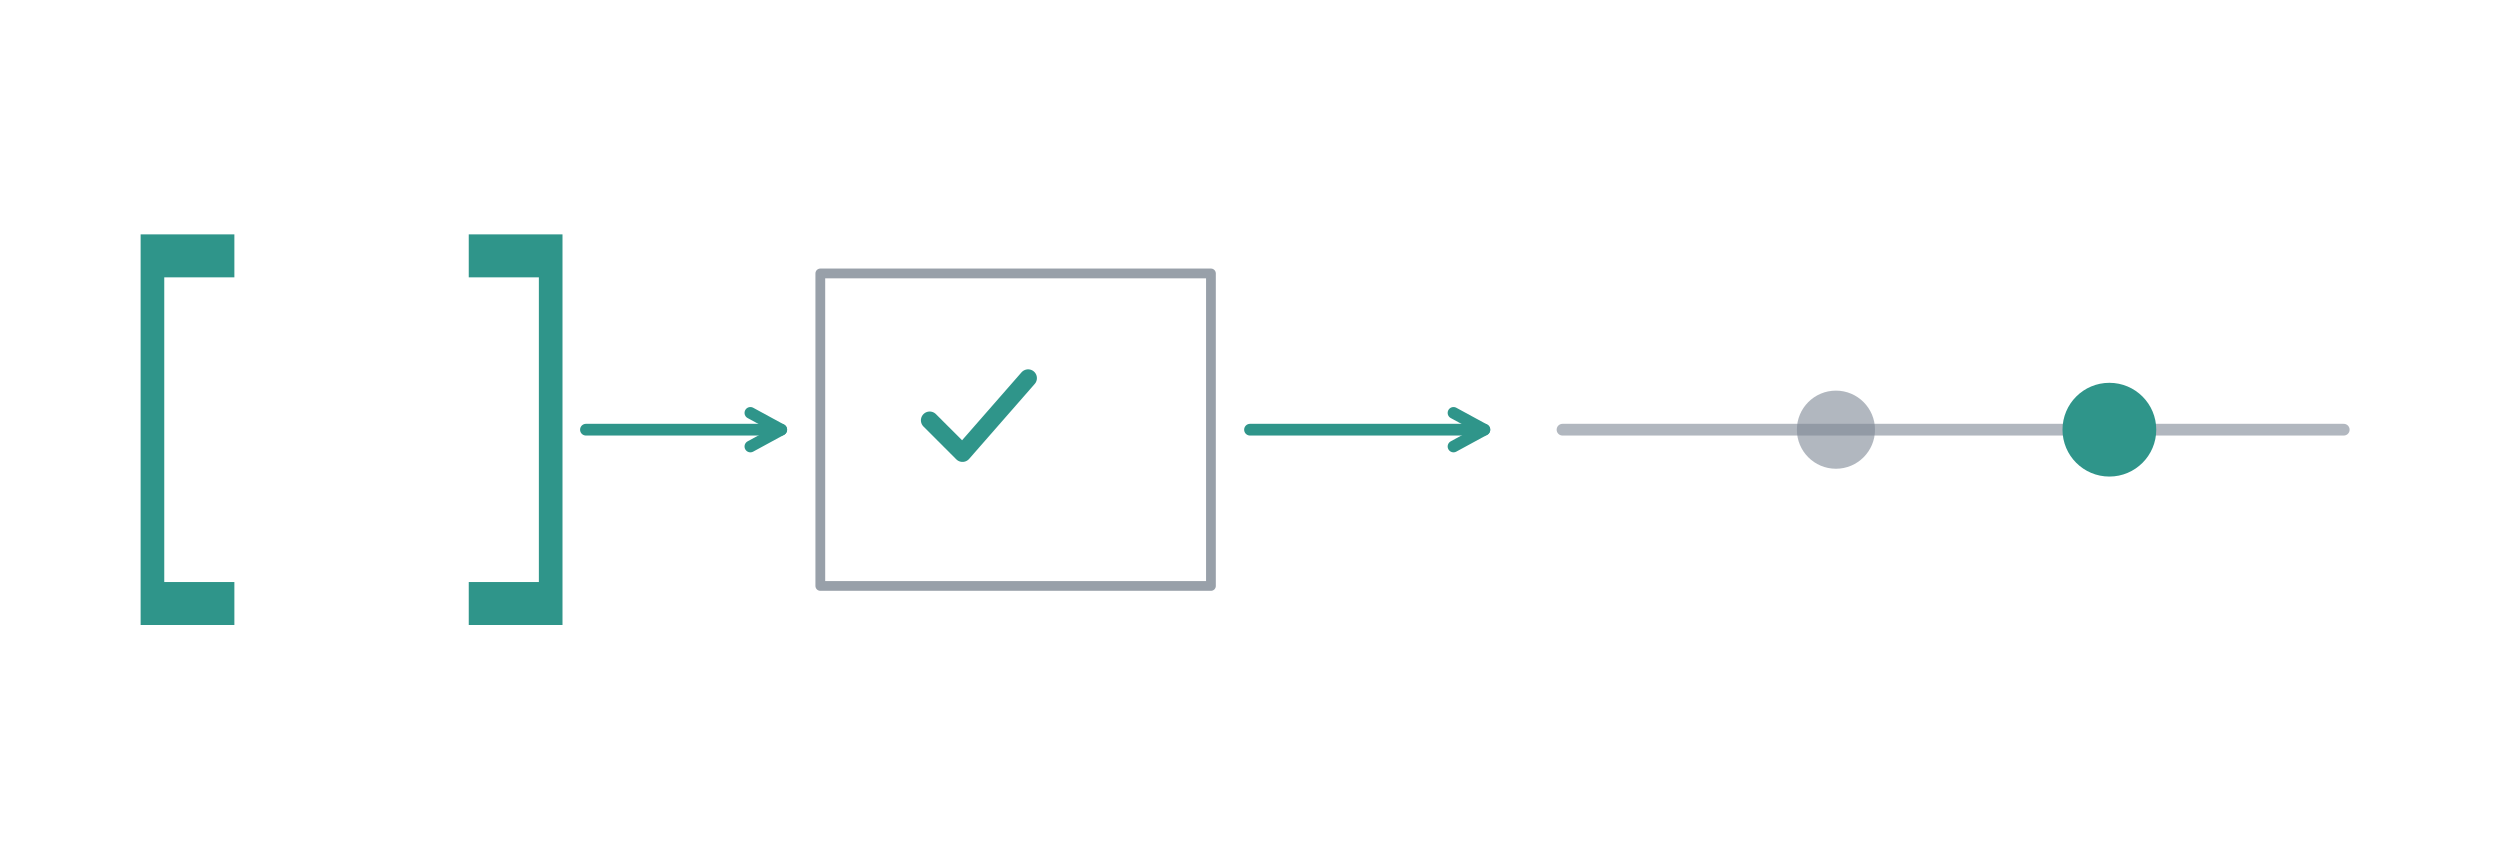
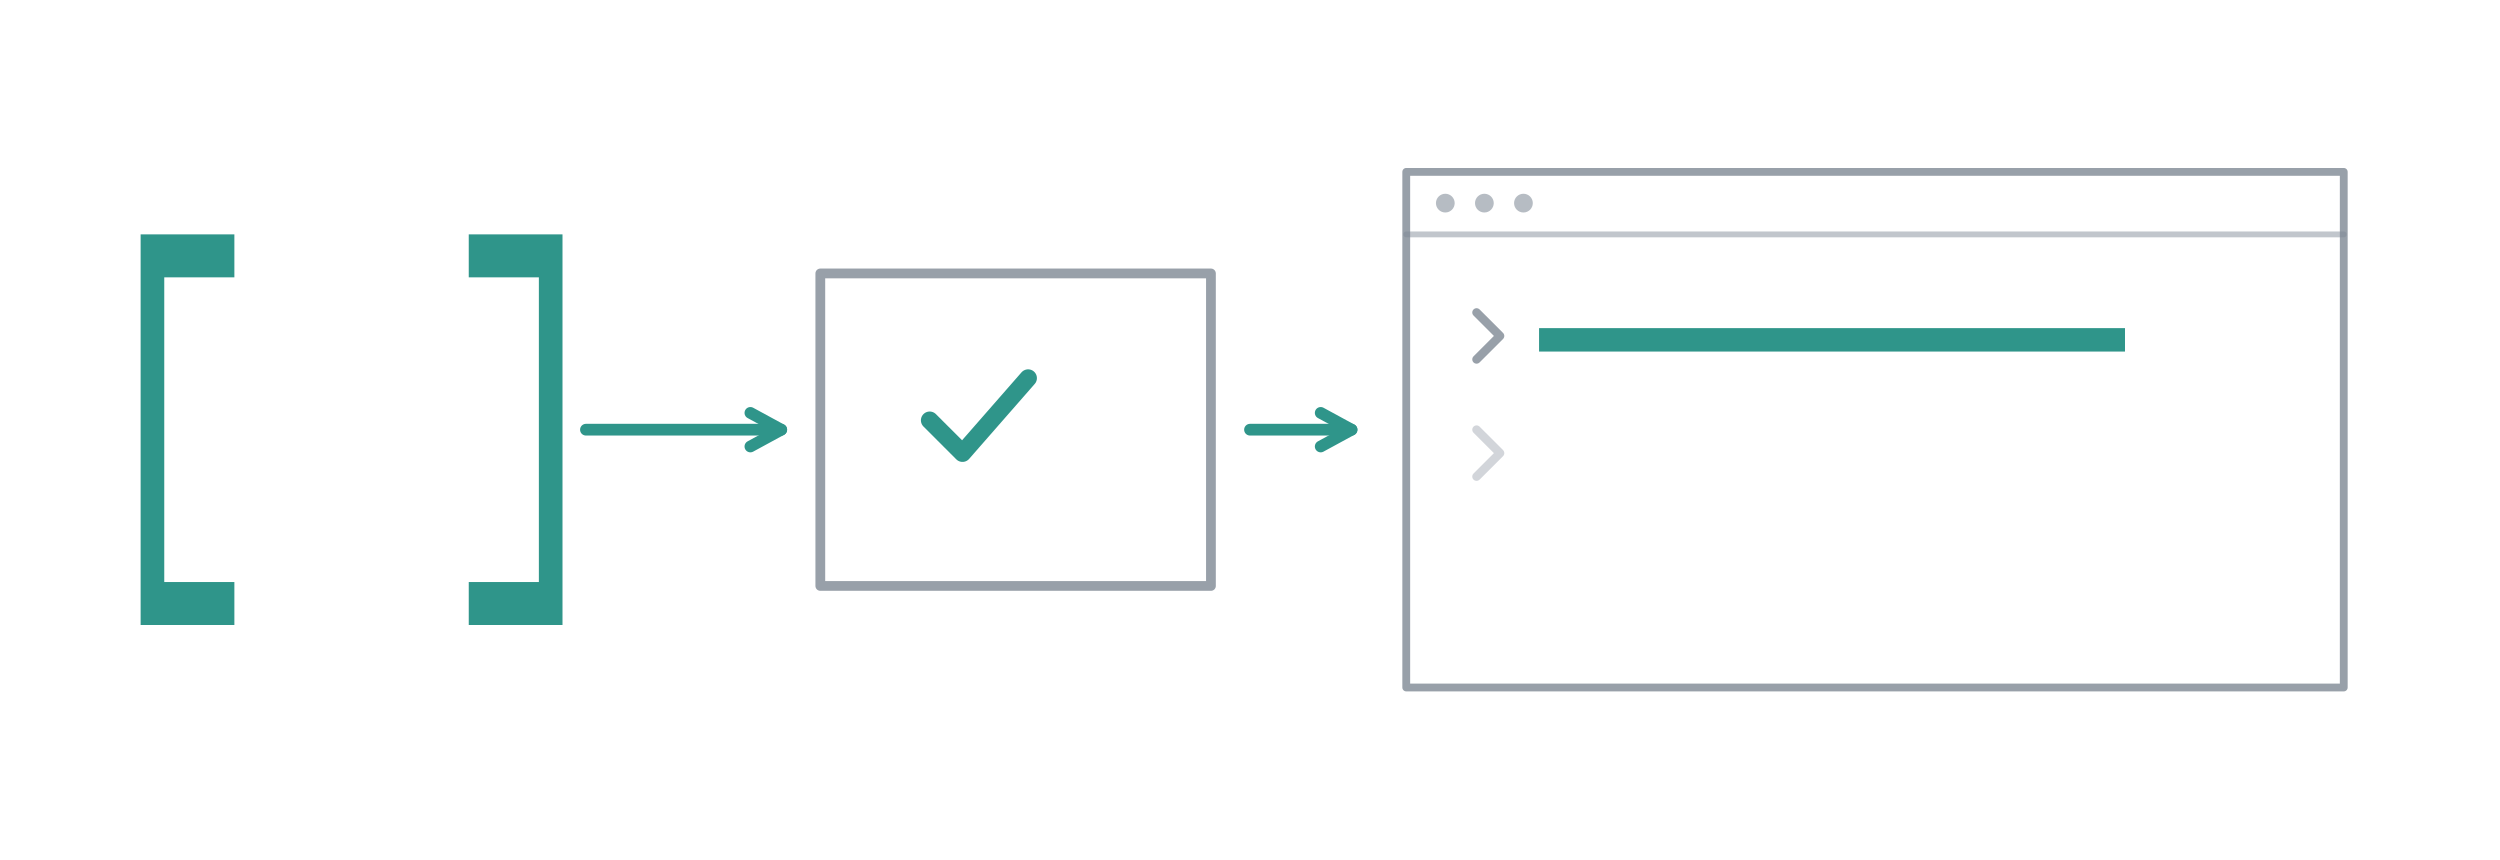
- <svg xmlns="http://www.w3.org/2000/svg" viewBox="0 0 640 220" width="640" height="220" role="img" aria-label="Two brackets, then a box with a check mark, then a dot on a branch line">
+ <svg xmlns="http://www.w3.org/2000/svg" viewBox="0 0 640 220" width="640" height="220" role="img" aria-label="Two brackets, then a box with a check mark, then one line in a terminal">
  <path fill="#2F958A" d="M36 60 H60 V71 H42.05 V149 H60 V160 H36 Z" />
  <path fill="#2F958A" d="M144 60 H120 V71 H137.95 V149 H120 V160 H144 Z" />
  <path d="M150 110 L200 110" fill="none" stroke="#2F958A" stroke-width="3" stroke-linecap="round" stroke-linejoin="round" />
  <path d="M192.1 114.3 L200 110 L192.1 105.7" fill="none" stroke="#2F958A" stroke-width="3" stroke-linecap="round" stroke-linejoin="round" />
  <path d="M210 70 H310 V150 H210 Z" fill="none" stroke="#7E8894" stroke-width="2.5" stroke-linecap="round" stroke-linejoin="round" stroke-opacity="0.8" />
  <path d="M238 107.6 l8.4 8.4 l16.8 -19.2" fill="none" stroke="#2F958A" stroke-width="4.5" stroke-linecap="round" stroke-linejoin="round" />
-   <path d="M320 110 L380 110" fill="none" stroke="#2F958A" stroke-width="3" stroke-linecap="round" stroke-linejoin="round" />
-   <path d="M372.1 114.3 L380 110 L372.1 105.7" fill="none" stroke="#2F958A" stroke-width="3" stroke-linecap="round" stroke-linejoin="round" />
-   <path d="M400 110 H600" fill="none" stroke="#7E8894" stroke-width="3" stroke-linecap="round" stroke-linejoin="round" stroke-opacity="0.6" />
-   <circle cx="470" cy="110" r="10" fill="#7E8894" fill-opacity=".6" />
-   <circle cx="540" cy="110" r="12" fill="#2F958A" />
+   <path d="M320 110 L346 110" fill="none" stroke="#2F958A" stroke-width="3" stroke-linecap="round" stroke-linejoin="round" />
+   <path d="M338.1 114.3 L346 110 L338.1 105.7" fill="none" stroke="#2F958A" stroke-width="3" stroke-linecap="round" stroke-linejoin="round" />
+   <path d="M360 44 H600 V176 H360 Z" fill="none" stroke="#7E8894" stroke-width="2" stroke-linecap="round" stroke-linejoin="round" stroke-opacity="0.8" />
+   <path d="M360 60 H600" fill="none" stroke="#7E8894" stroke-width="1.5" stroke-linecap="round" stroke-linejoin="round" stroke-opacity="0.48" />
+   <circle cx="370" cy="52" r="2.4" fill="#7E8894" fill-opacity="0.56" />
+   <circle cx="380" cy="52" r="2.4" fill="#7E8894" fill-opacity="0.56" />
+   <circle cx="390" cy="52" r="2.4" fill="#7E8894" fill-opacity="0.56" />
+   <path d="M378 80 l6 6 l-6 6" fill="none" stroke="#7E8894" stroke-width="2.2" stroke-linecap="round" stroke-linejoin="round" stroke-opacity="0.8" />
+   <rect x="394" y="84" width="150" height="6" fill="#2F958A" />
+   <path d="M378 110 l6 6 l-6 6" fill="none" stroke="#7E8894" stroke-width="2.2" stroke-linecap="round" stroke-linejoin="round" stroke-opacity="0.35" />
</svg>
